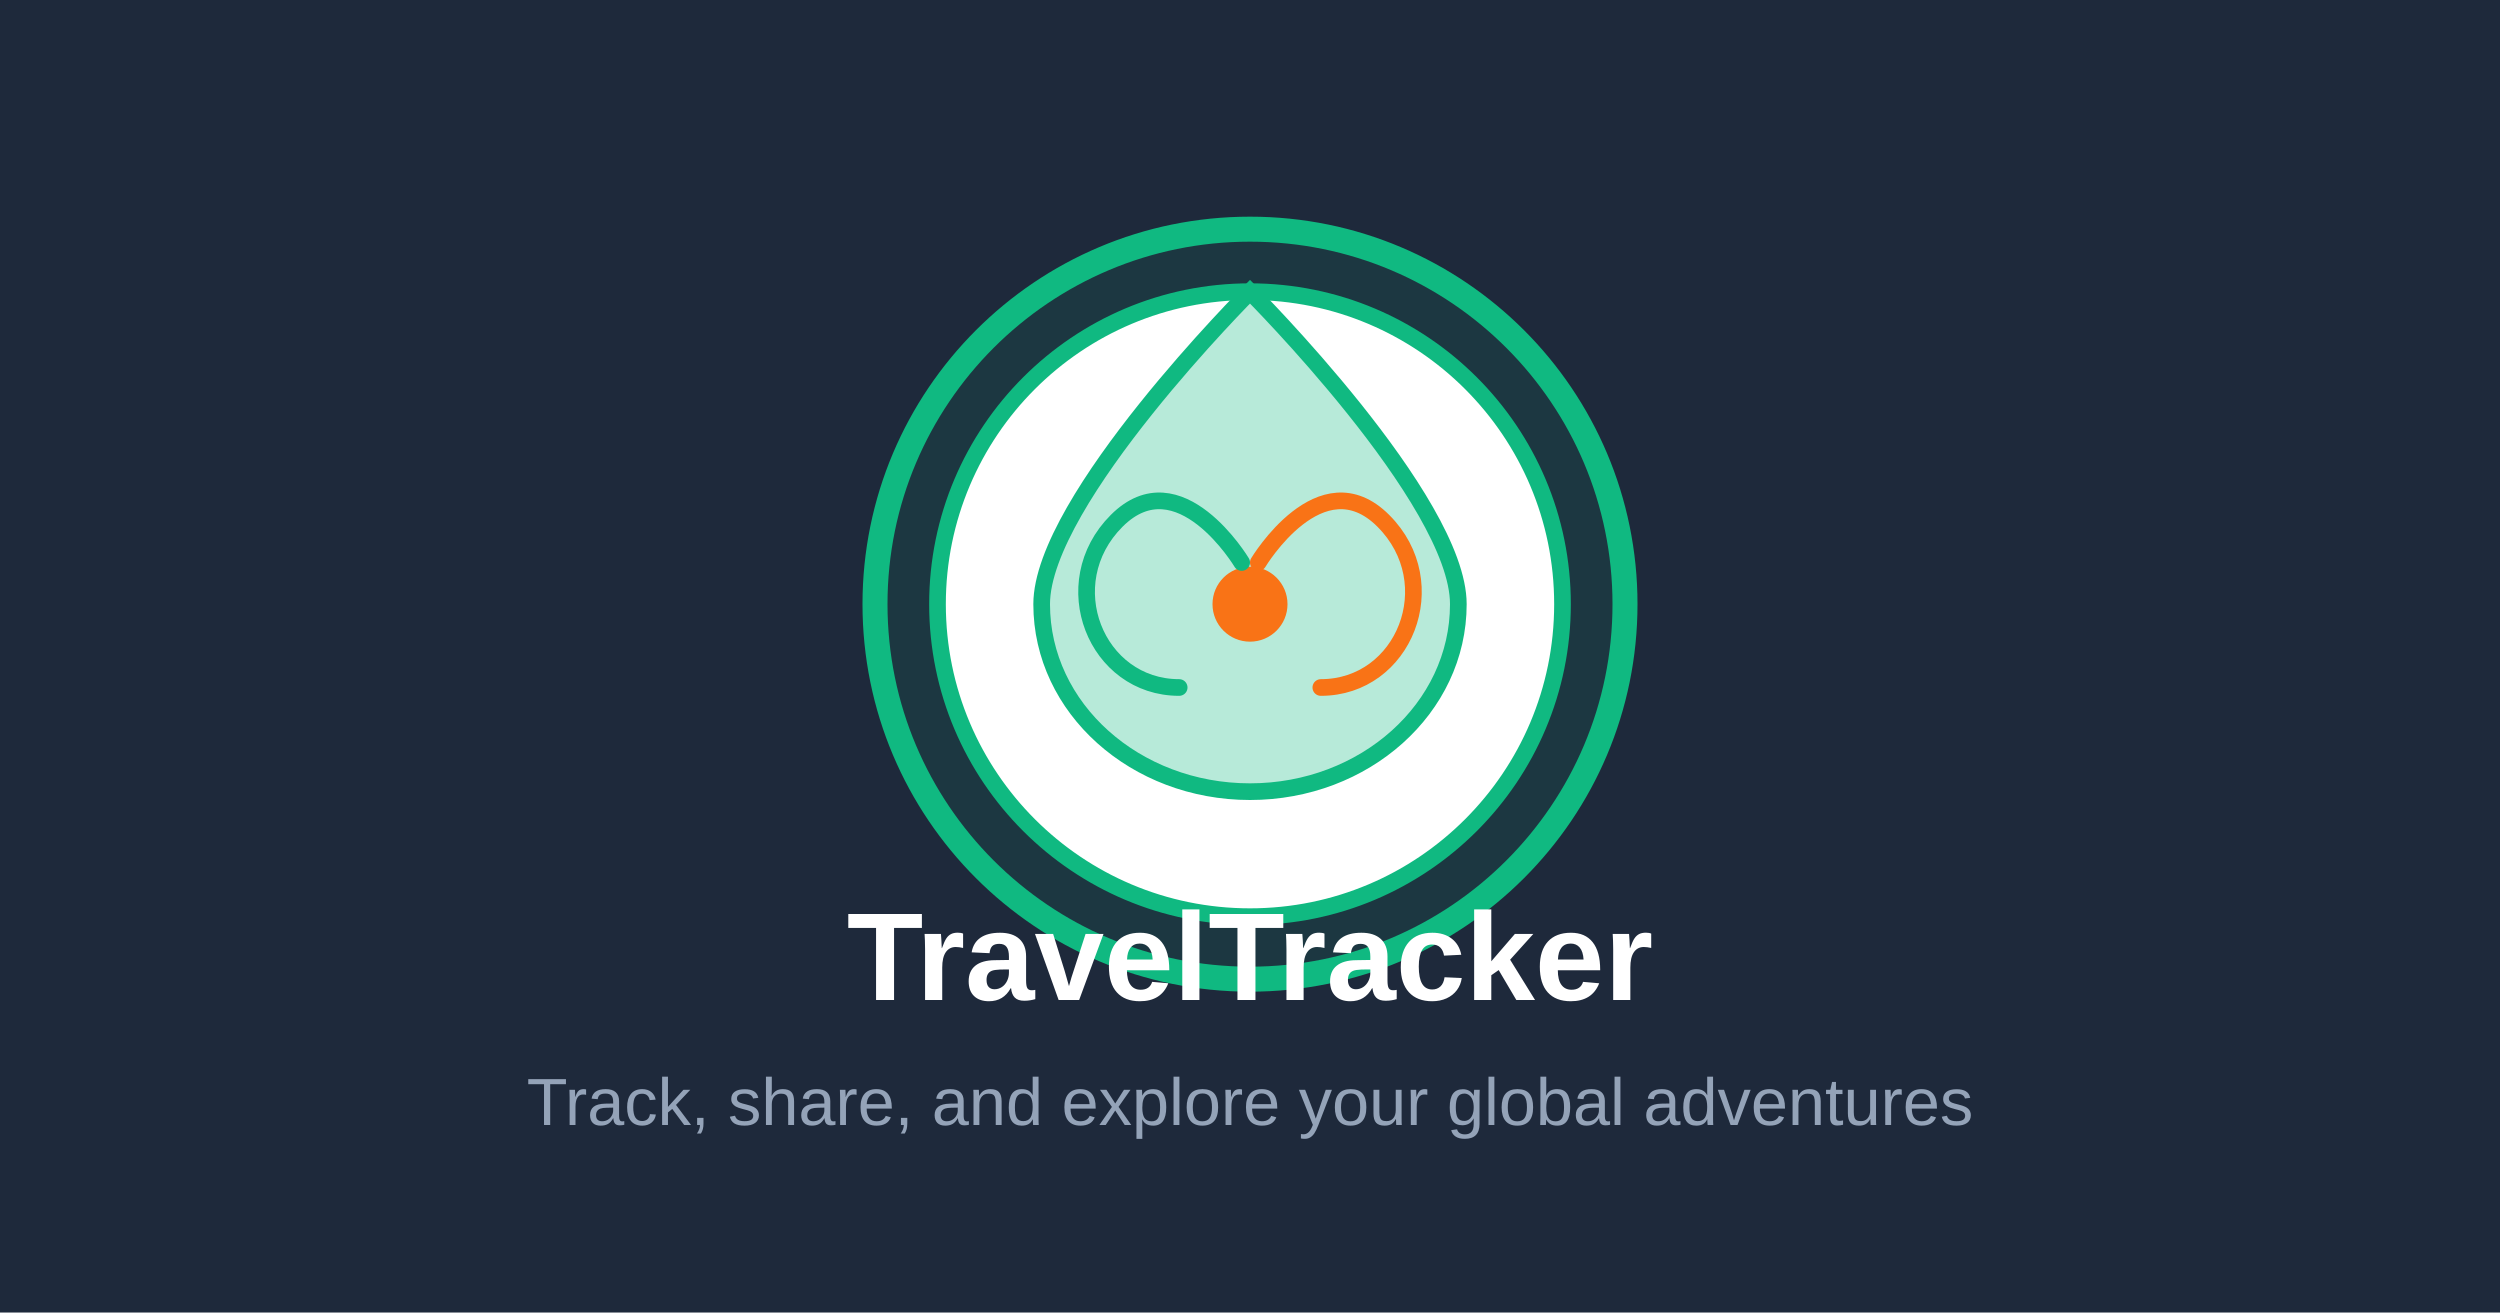
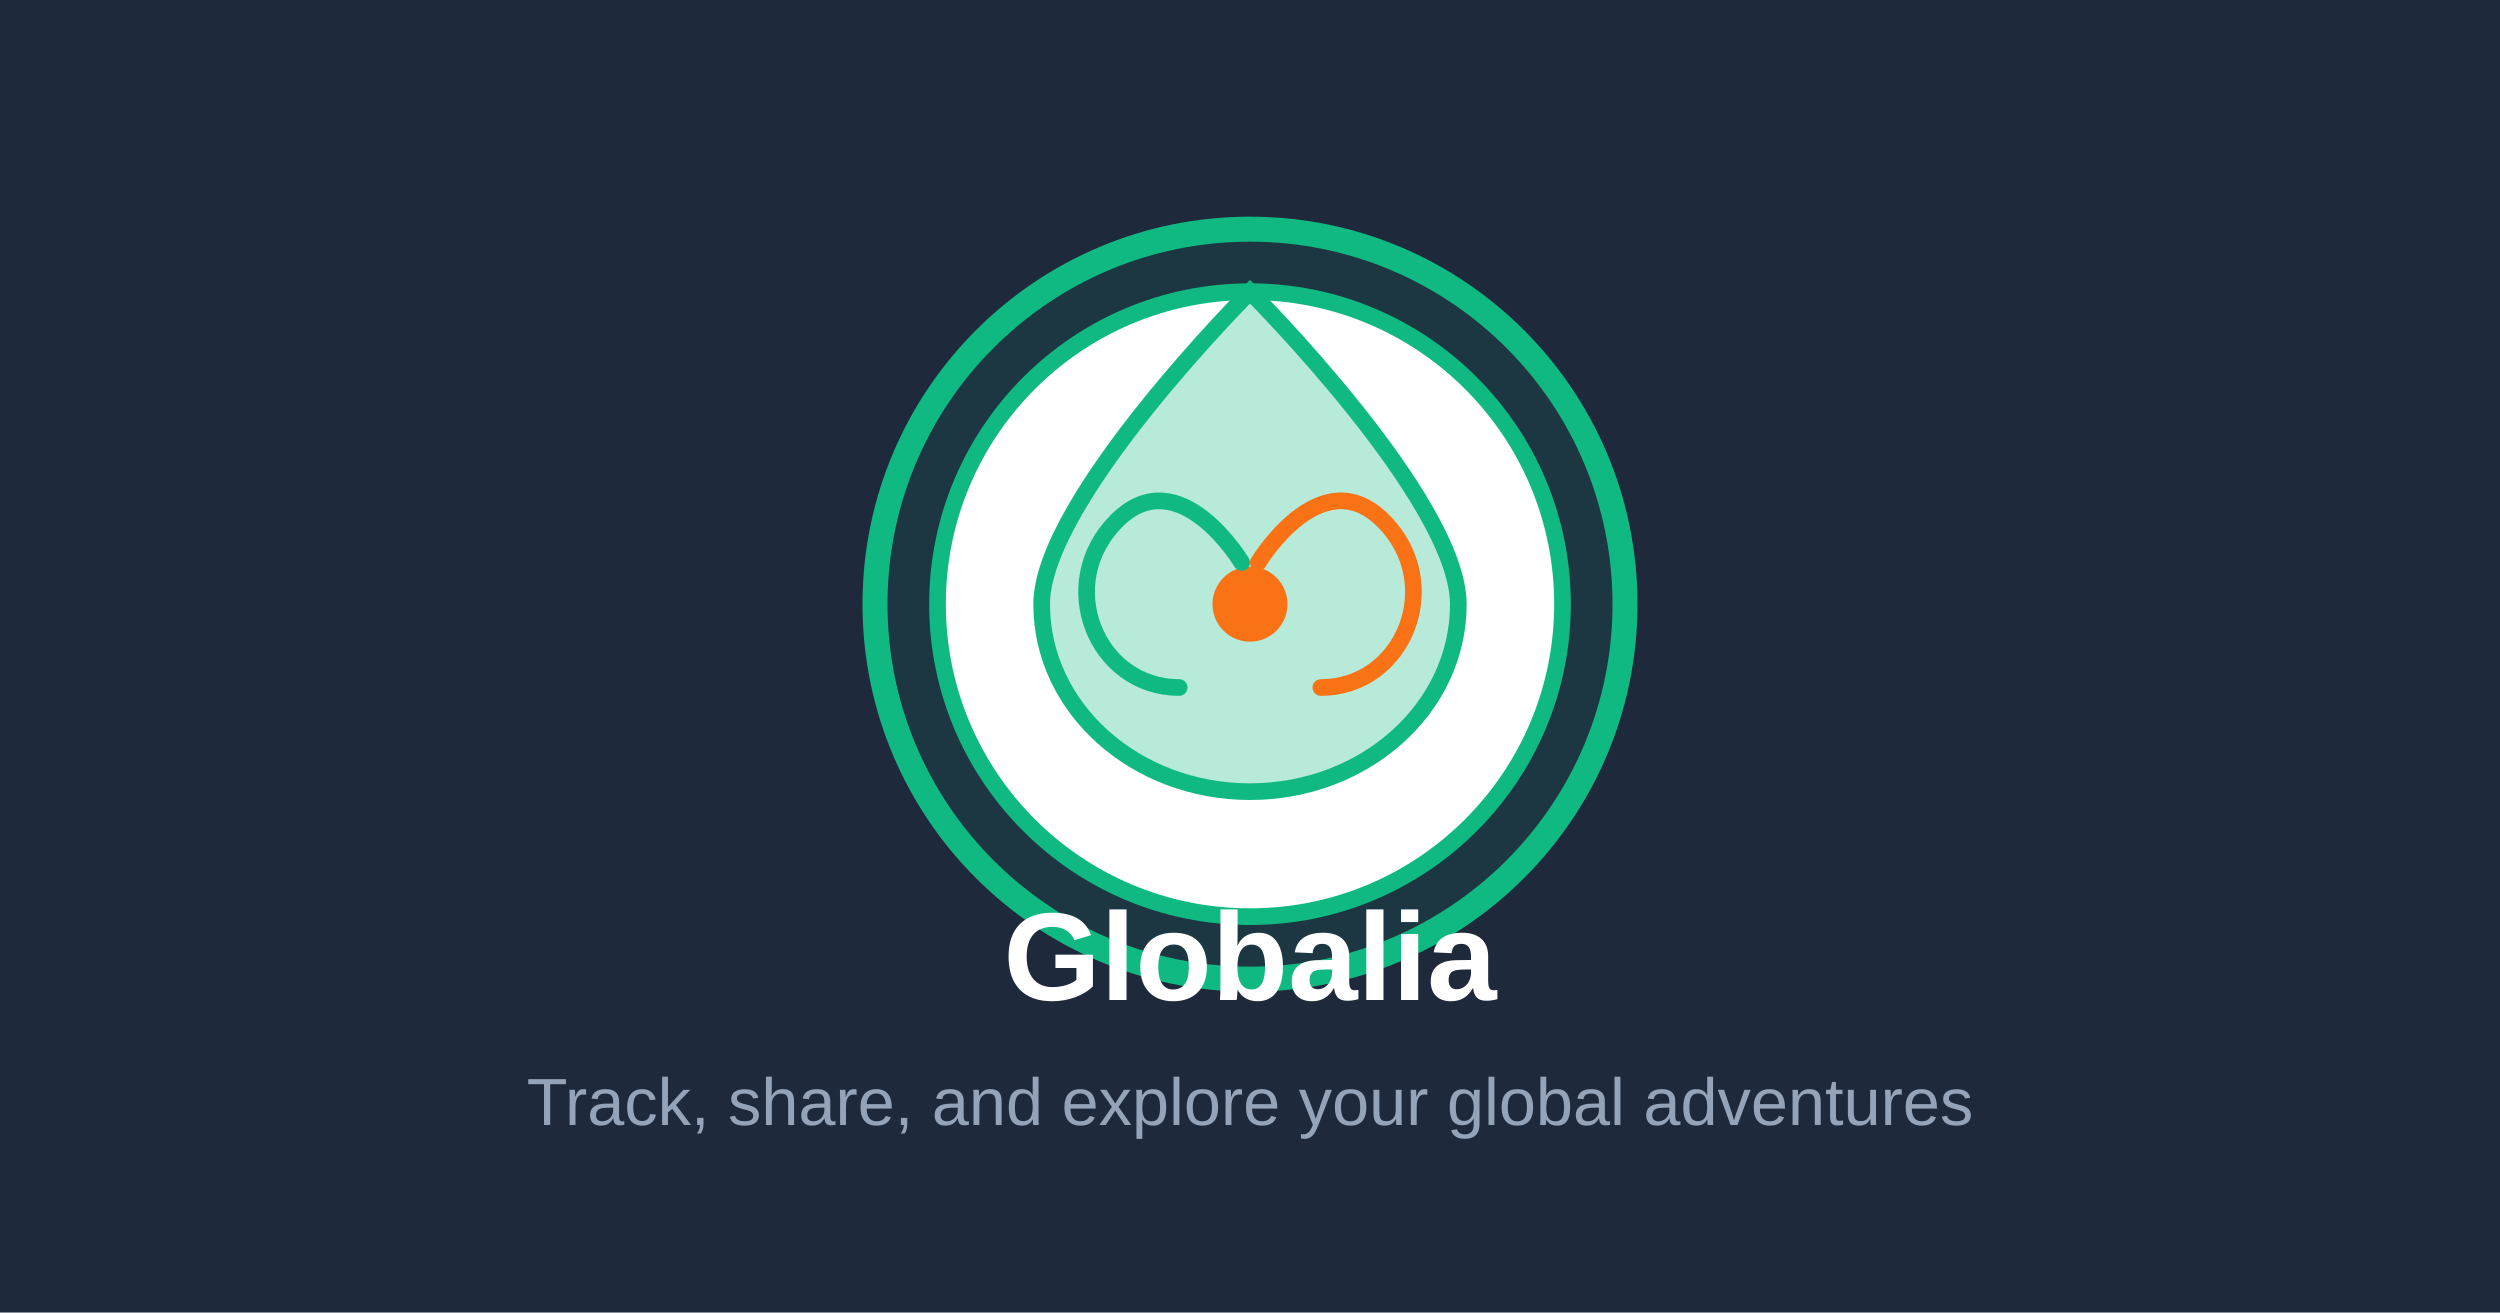
<svg xmlns="http://www.w3.org/2000/svg" width="1200" height="630" viewBox="0 0 1200 630" fill="none">
  <rect width="1200" height="630" fill="#1e293b" />
  <circle cx="600" cy="290" r="180" fill="#10B981" fill-opacity="0.1" stroke="#10B981" stroke-width="12" />
  <circle cx="600" cy="290" r="150" fill="white" stroke="#10B981" stroke-width="8" />
  <path d="M600 140C600 140 500 240 500 290C500 340 545 380 600 380C655 380 700 340 700 290C700 240 600 140 600 140Z" fill="#10B981" fill-opacity="0.3" stroke="#10B981" stroke-width="8" />
  <circle cx="600" cy="290" r="18" fill="#f97316" />
  <path d="M604 270C604 270 634 220 664 250C694 280 674 330 634 330" stroke="#f97316" stroke-width="8" stroke-linecap="round" />
  <path d="M596 270C596 270 566 220 536 250C506 280 526 330 566 330" stroke="#10B981" stroke-width="8" stroke-linecap="round" />
-   <text x="600" y="480" font-family="Arial, sans-serif" font-size="60" font-weight="bold" fill="white" text-anchor="middle">TravelTracker</text>
+   <text x="600" y="480" font-family="Arial, sans-serif" font-size="60" font-weight="bold" fill="white" text-anchor="middle">Globalia</text>
  <text x="600" y="540" font-family="Arial, sans-serif" font-size="32" fill="#94a3b8" text-anchor="middle">Track, share, and explore your global adventures</text>
</svg>
